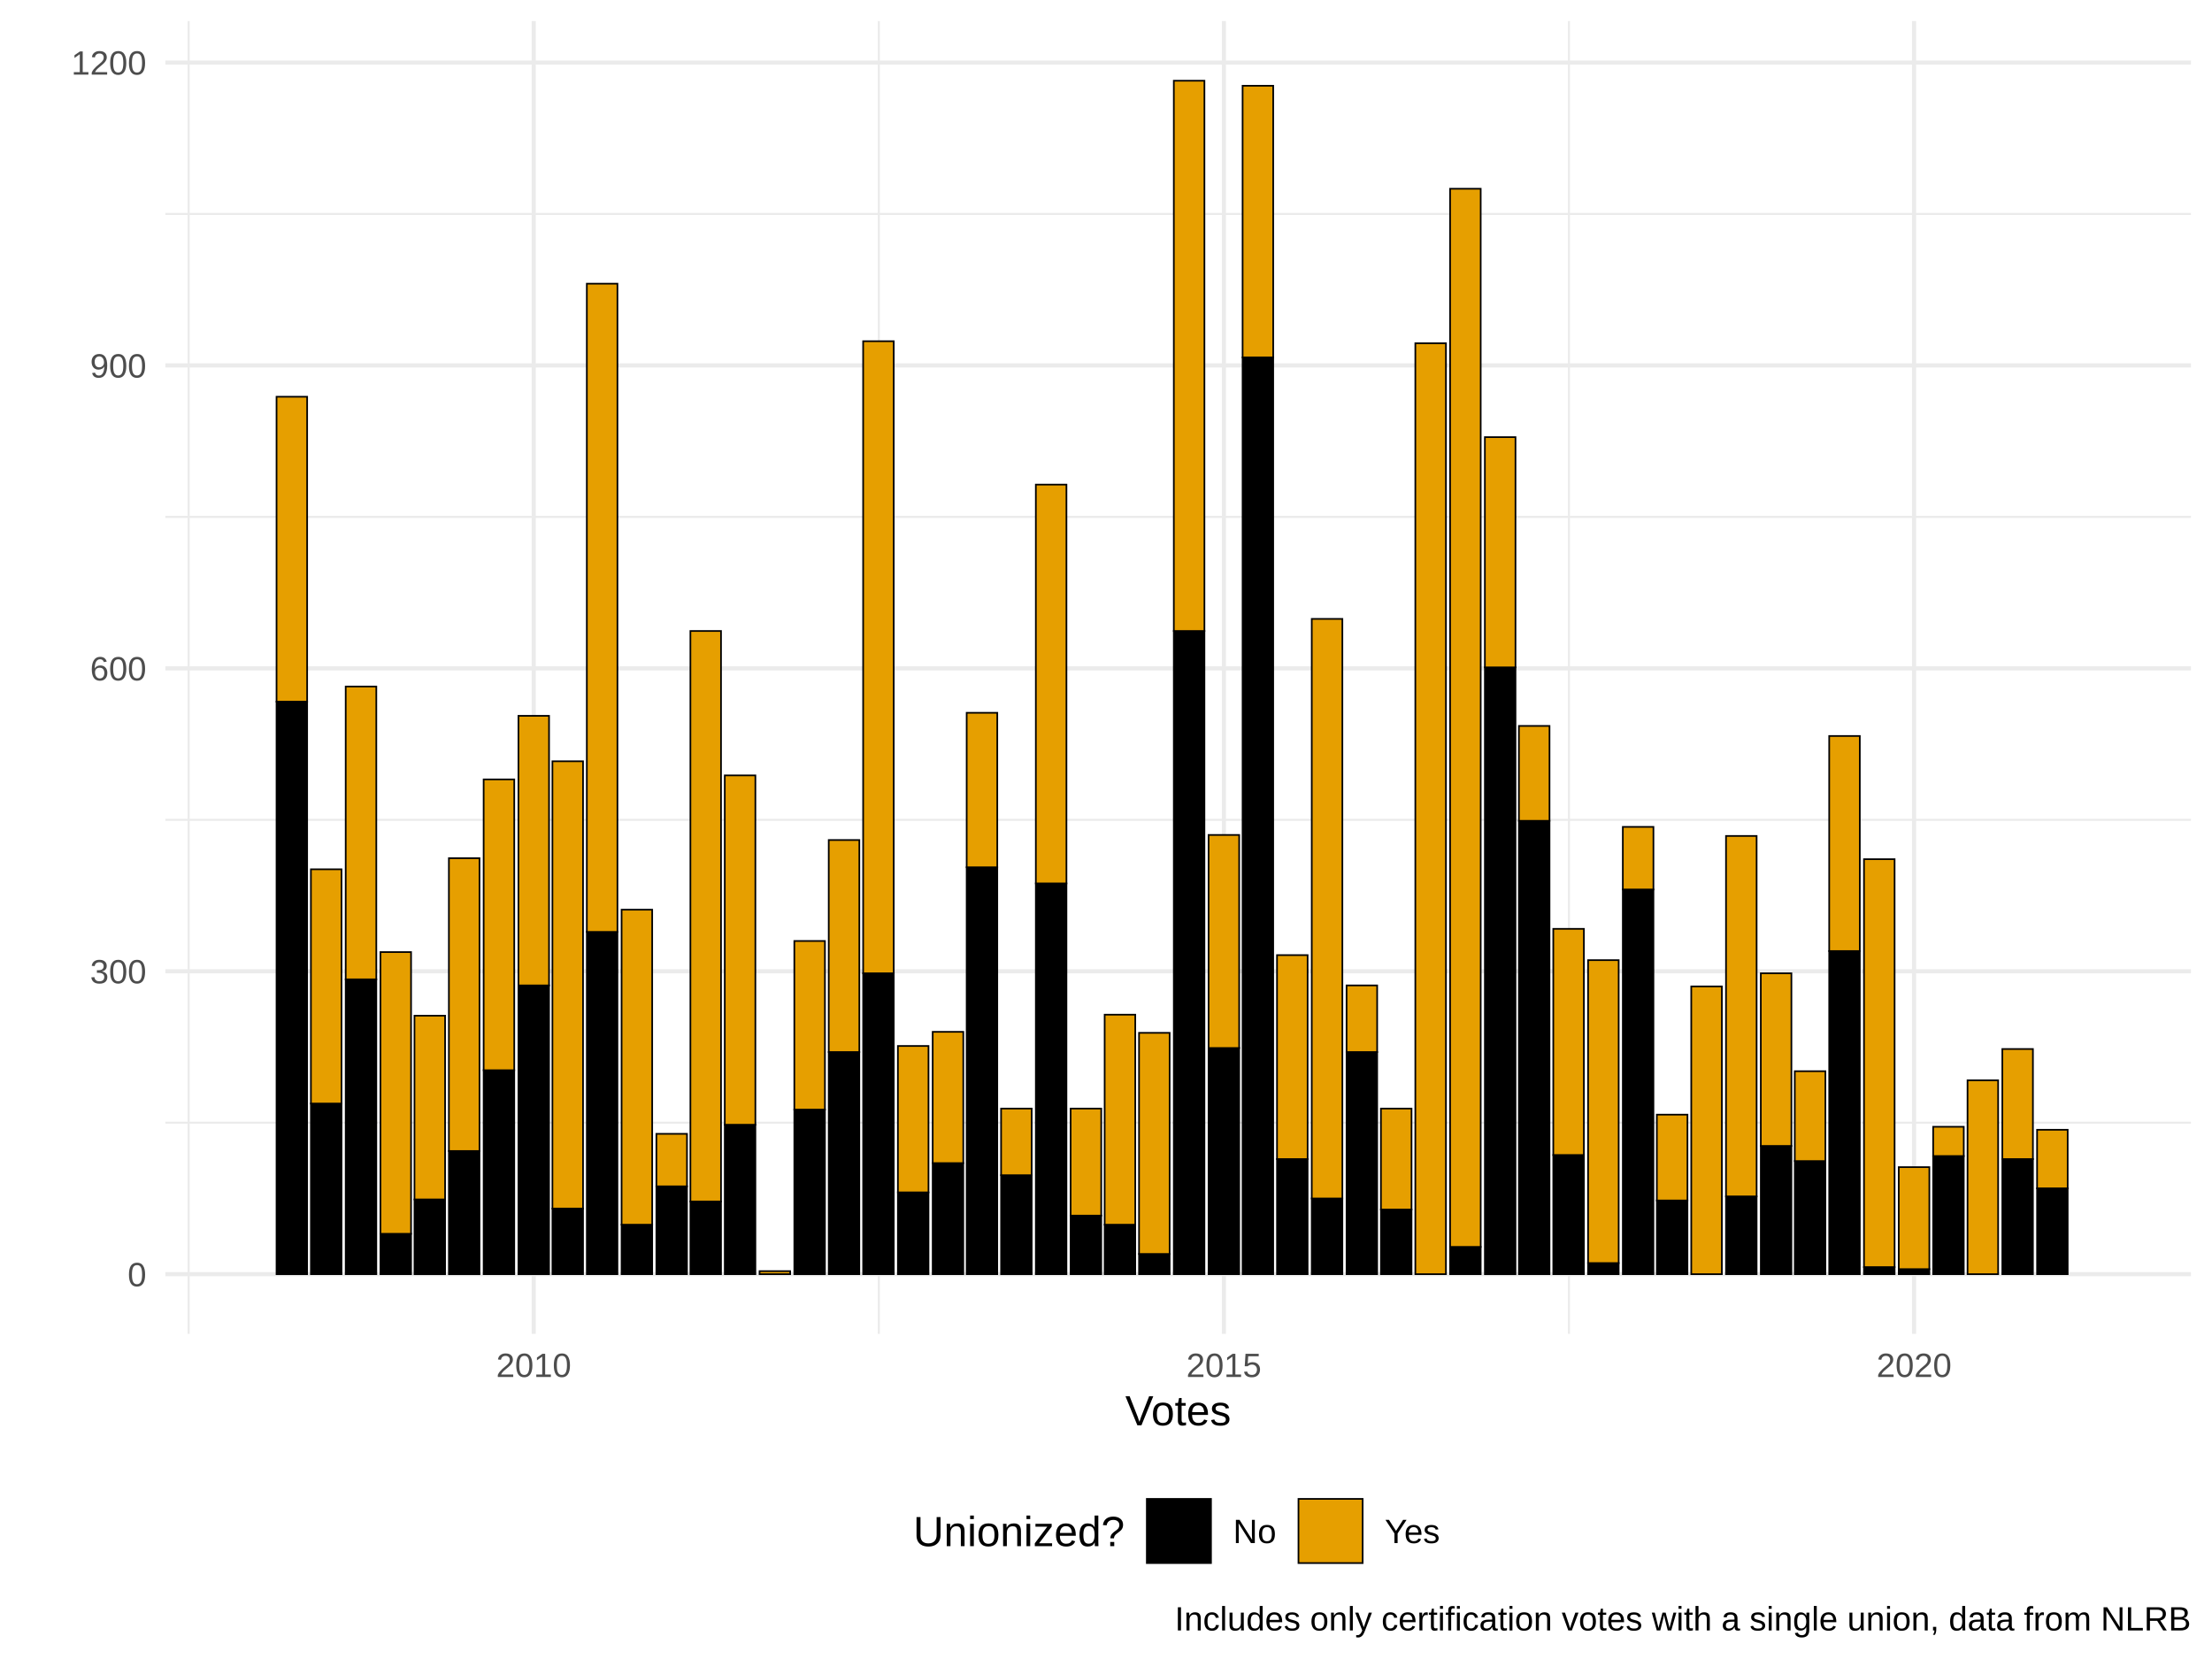
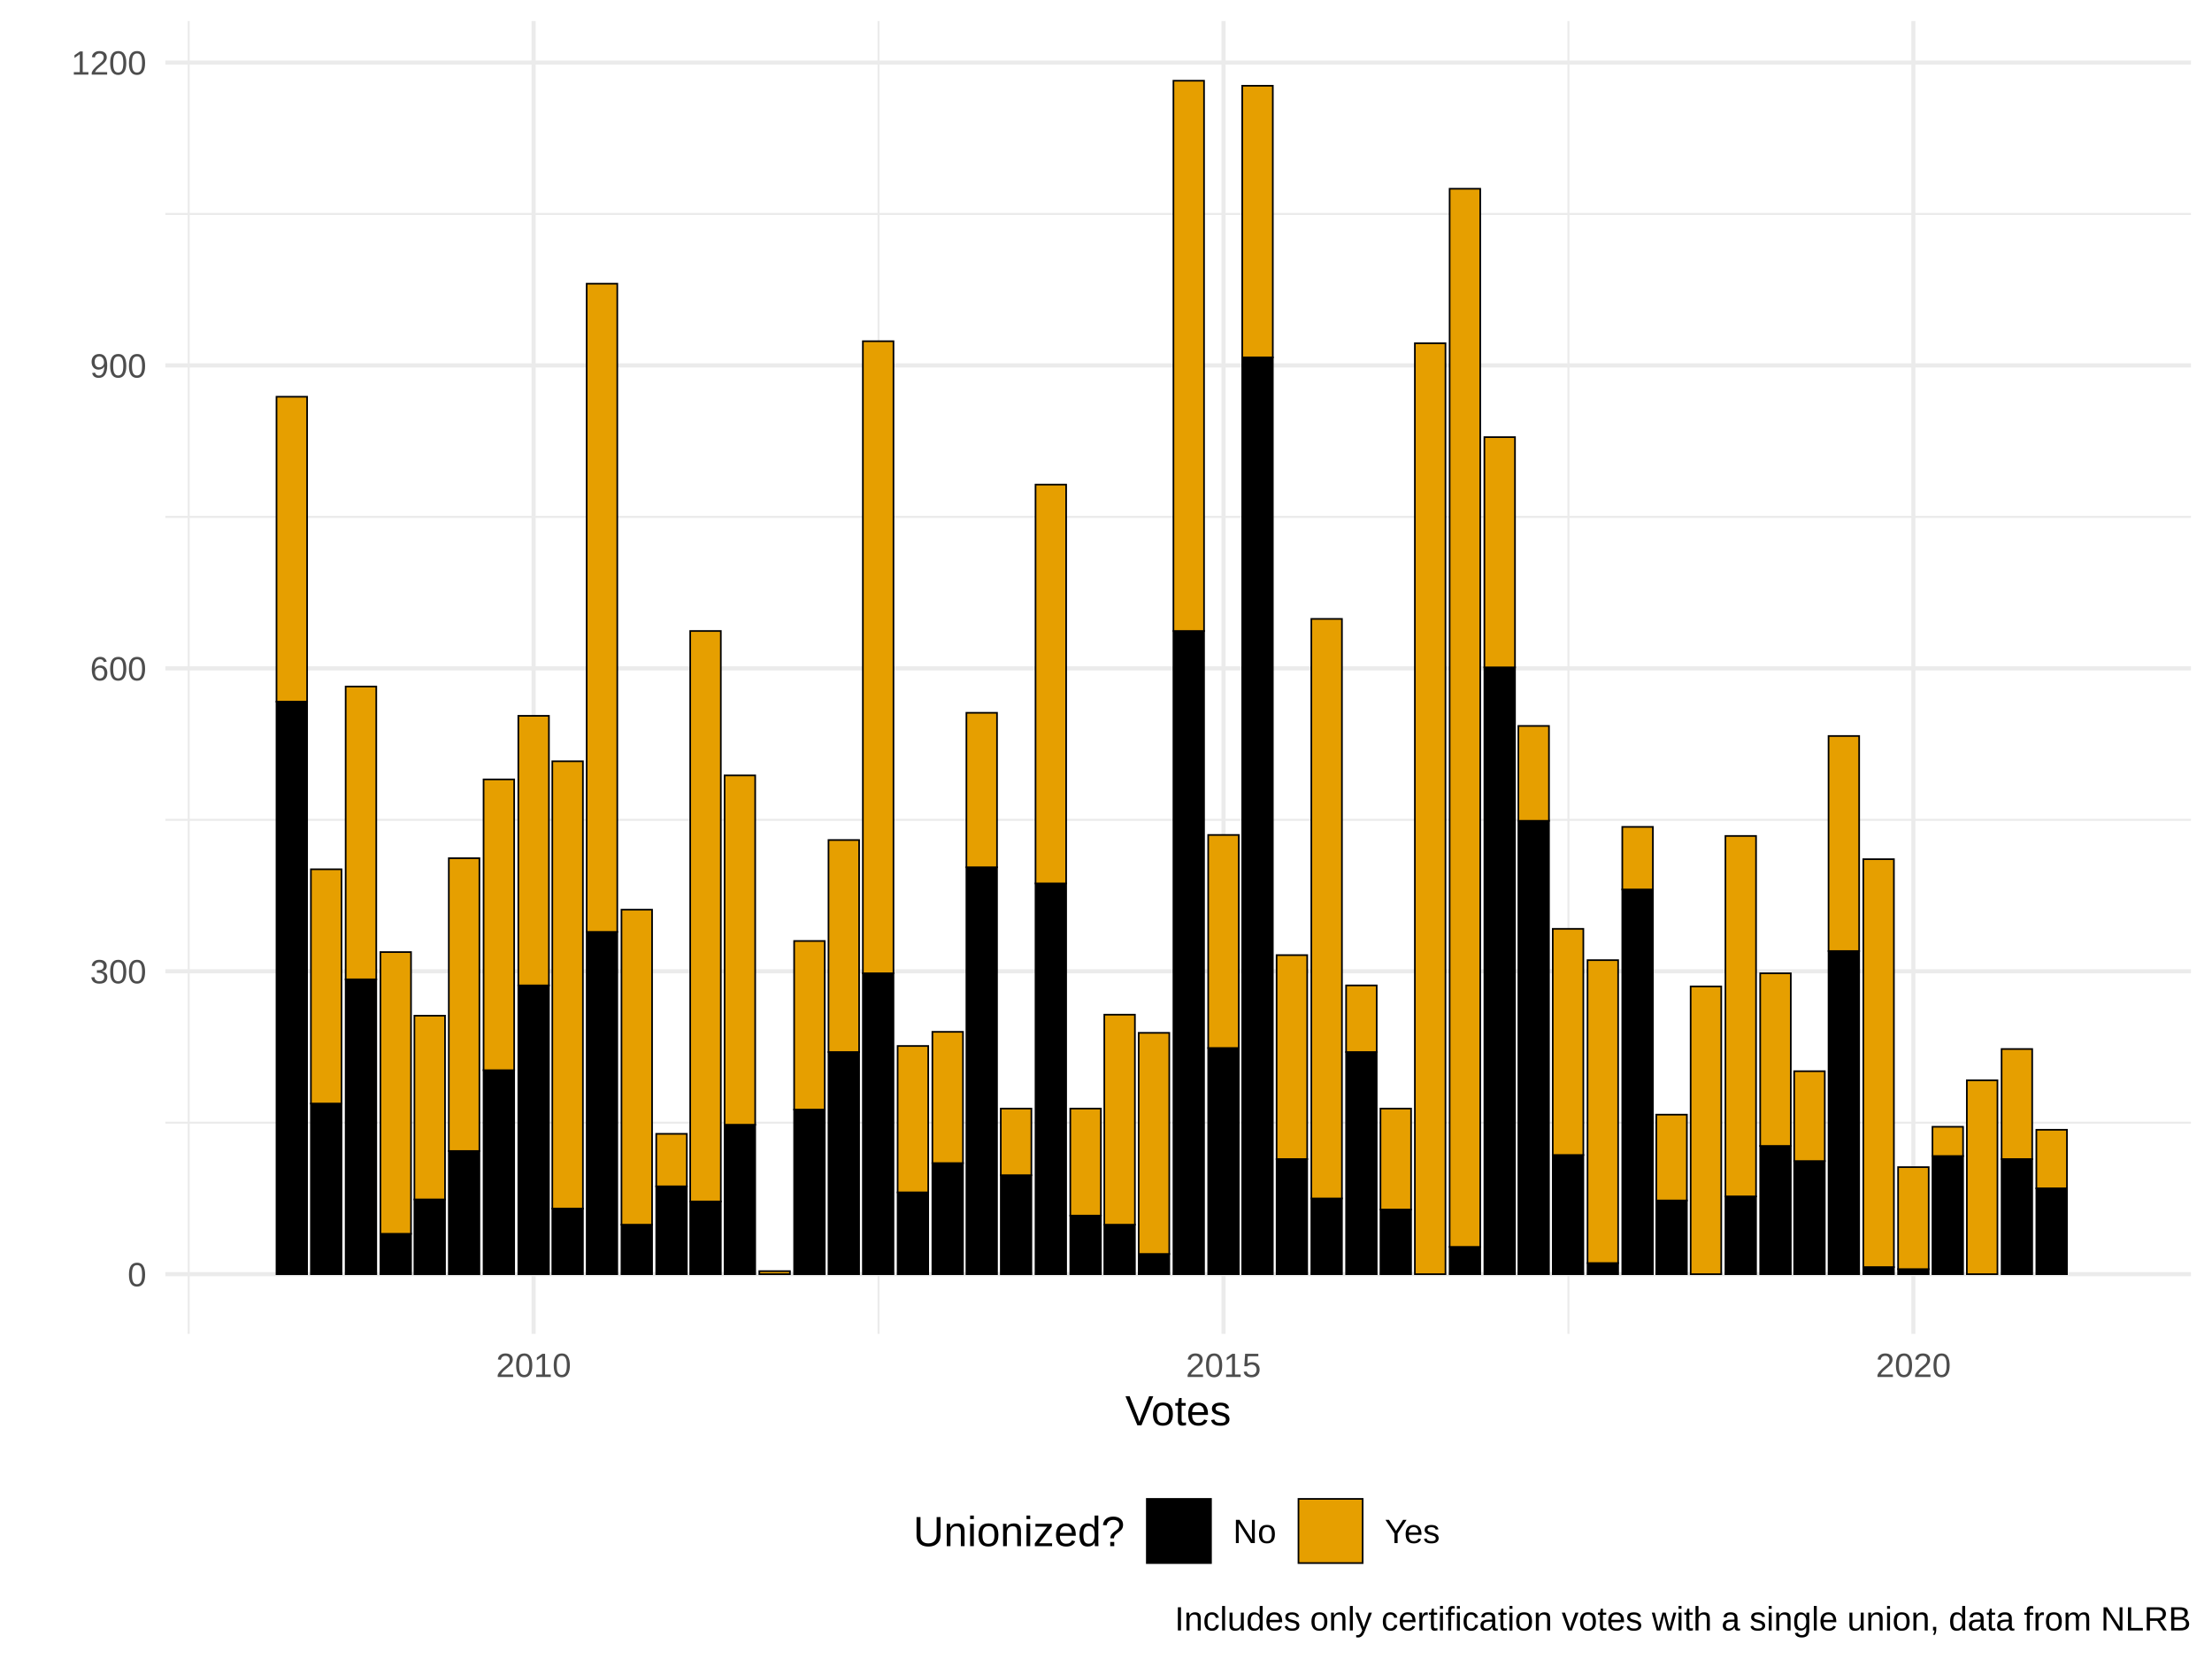
<svg xmlns="http://www.w3.org/2000/svg" class="svglite" width="576.00pt" height="432.00pt" viewBox="0 0 576.00 432.00">
  <defs>
    <style type="text/css">
    .svglite line, .svglite polyline, .svglite polygon, .svglite path, .svglite rect, .svglite circle {
      fill: none;
      stroke: #000000;
      stroke-linecap: round;
      stroke-linejoin: round;
      stroke-miterlimit: 10.00;
    }
  </style>
  </defs>
  <rect width="100%" height="100%" style="stroke: none; fill: #FFFFFF;" />
  <defs>
    <clipPath id="cpMC4wMHw1NzYuMDB8MC4wMHw0MzIuMDA=">
      <rect x="0.00" y="0.00" width="576.00" height="432.00" />
    </clipPath>
  </defs>
  <g clip-path="url(#cpMC4wMHw1NzYuMDB8MC4wMHw0MzIuMDA=)">
</g>
  <defs>
    <clipPath id="cpNDMuMDZ8NTcwLjUyfDUuNDh8MzQ3LjMz">
      <rect x="43.06" y="5.48" width="527.46" height="341.85" />
    </clipPath>
  </defs>
  <g clip-path="url(#cpNDMuMDZ8NTcwLjUyfDUuNDh8MzQ3LjMz)">
    <polyline points="43.06,292.35 570.52,292.35 " style="stroke-width: 0.53; stroke: #EBEBEB; stroke-linecap: butt;" />
    <polyline points="43.06,213.48 570.52,213.48 " style="stroke-width: 0.53; stroke: #EBEBEB; stroke-linecap: butt;" />
    <polyline points="43.06,134.60 570.52,134.60 " style="stroke-width: 0.53; stroke: #EBEBEB; stroke-linecap: butt;" />
    <polyline points="43.06,55.72 570.52,55.72 " style="stroke-width: 0.53; stroke: #EBEBEB; stroke-linecap: butt;" />
-     <polyline points="49.12,347.33 49.12,5.48 " style="stroke-width: 0.53; stroke: #EBEBEB; stroke-linecap: butt;" />
-     <polyline points="228.84,347.33 228.84,5.48 " style="stroke-width: 0.53; stroke: #EBEBEB; stroke-linecap: butt;" />
-     <polyline points="408.56,347.33 408.56,5.48 " style="stroke-width: 0.53; stroke: #EBEBEB; stroke-linecap: butt;" />
+     <polyline points="49.13,347.33 49.13,5.48 " style="stroke-width: 0.53; stroke: #EBEBEB; stroke-linecap: butt;" />
+     <polyline points="228.77,347.33 228.77,5.48 " style="stroke-width: 0.53; stroke: #EBEBEB; stroke-linecap: butt;" />
+     <polyline points="408.42,347.33 408.42,5.48 " style="stroke-width: 0.53; stroke: #EBEBEB; stroke-linecap: butt;" />
    <polyline points="43.06,331.79 570.52,331.79 " style="stroke-width: 1.07; stroke: #EBEBEB; stroke-linecap: butt;" />
    <polyline points="43.06,252.92 570.52,252.92 " style="stroke-width: 1.07; stroke: #EBEBEB; stroke-linecap: butt;" />
    <polyline points="43.06,174.04 570.52,174.04 " style="stroke-width: 1.07; stroke: #EBEBEB; stroke-linecap: butt;" />
    <polyline points="43.06,95.16 570.52,95.16 " style="stroke-width: 1.07; stroke: #EBEBEB; stroke-linecap: butt;" />
    <polyline points="43.06,16.29 570.52,16.29 " style="stroke-width: 1.07; stroke: #EBEBEB; stroke-linecap: butt;" />
-     <polyline points="138.98,347.33 138.98,5.48 " style="stroke-width: 1.07; stroke: #EBEBEB; stroke-linecap: butt;" />
-     <polyline points="318.70,347.33 318.70,5.48 " style="stroke-width: 1.07; stroke: #EBEBEB; stroke-linecap: butt;" />
-     <polyline points="498.42,347.33 498.42,5.48 " style="stroke-width: 1.07; stroke: #EBEBEB; stroke-linecap: butt;" />
-     <rect x="72.01" y="182.72" width="7.97" height="149.08" style="stroke-width: 0.43; stroke-linecap: square; stroke-linejoin: miter; fill: #000000;" />
+     <polyline points="138.95,347.33 138.95,5.48 " style="stroke-width: 1.07; stroke: #EBEBEB; stroke-linecap: butt;" />
+     <polyline points="318.60,347.33 318.60,5.48 " style="stroke-width: 1.07; stroke: #EBEBEB; stroke-linecap: butt;" />
+     <polyline points="498.24,347.33 498.24,5.48 " style="stroke-width: 1.07; stroke: #EBEBEB; stroke-linecap: butt;" />
+     <rect x="72.00" y="182.72" width="7.97" height="149.08" style="stroke-width: 0.43; stroke-linecap: square; stroke-linejoin: miter; fill: #000000;" />
    <rect x="80.96" y="287.36" width="7.97" height="44.43" style="stroke-width: 0.43; stroke-linecap: square; stroke-linejoin: miter; fill: #000000;" />
-     <rect x="90.02" y="255.02" width="7.97" height="76.77" style="stroke-width: 0.43; stroke-linecap: square; stroke-linejoin: miter; fill: #000000;" />
-     <rect x="99.07" y="321.27" width="7.97" height="10.52" style="stroke-width: 0.43; stroke-linecap: square; stroke-linejoin: miter; fill: #000000;" />
-     <rect x="107.93" y="312.34" width="7.97" height="19.46" style="stroke-width: 0.43; stroke-linecap: square; stroke-linejoin: miter; fill: #000000;" />
-     <rect x="116.89" y="299.72" width="7.97" height="32.08" style="stroke-width: 0.43; stroke-linecap: square; stroke-linejoin: miter; fill: #000000;" />
-     <rect x="125.94" y="278.68" width="7.97" height="53.11" style="stroke-width: 0.43; stroke-linecap: square; stroke-linejoin: miter; fill: #000000;" />
-     <rect x="135.00" y="256.60" width="7.97" height="75.20" style="stroke-width: 0.43; stroke-linecap: square; stroke-linejoin: miter; fill: #000000;" />
-     <rect x="143.85" y="314.70" width="7.97" height="17.09" style="stroke-width: 0.43; stroke-linecap: square; stroke-linejoin: miter; fill: #000000;" />
-     <rect x="152.81" y="242.66" width="7.97" height="89.13" style="stroke-width: 0.43; stroke-linecap: square; stroke-linejoin: miter; fill: #000000;" />
-     <rect x="161.86" y="318.91" width="7.97" height="12.88" style="stroke-width: 0.43; stroke-linecap: square; stroke-linejoin: miter; fill: #000000;" />
-     <rect x="170.92" y="308.92" width="7.97" height="22.87" style="stroke-width: 0.43; stroke-linecap: square; stroke-linejoin: miter; fill: #000000;" />
-     <rect x="179.78" y="312.86" width="7.97" height="18.93" style="stroke-width: 0.43; stroke-linecap: square; stroke-linejoin: miter; fill: #000000;" />
-     <rect x="188.73" y="292.88" width="7.97" height="38.91" style="stroke-width: 0.43; stroke-linecap: square; stroke-linejoin: miter; fill: #000000;" />
-     <rect x="206.84" y="288.94" width="7.97" height="42.86" style="stroke-width: 0.43; stroke-linecap: square; stroke-linejoin: miter; fill: #000000;" />
-     <rect x="215.80" y="273.95" width="7.97" height="57.84" style="stroke-width: 0.43; stroke-linecap: square; stroke-linejoin: miter; fill: #000000;" />
-     <rect x="224.76" y="253.44" width="7.97" height="78.35" style="stroke-width: 0.43; stroke-linecap: square; stroke-linejoin: miter; fill: #000000;" />
-     <rect x="233.81" y="310.50" width="7.97" height="21.30" style="stroke-width: 0.43; stroke-linecap: square; stroke-linejoin: miter; fill: #000000;" />
-     <rect x="242.87" y="302.87" width="7.97" height="28.92" style="stroke-width: 0.43; stroke-linecap: square; stroke-linejoin: miter; fill: #000000;" />
-     <rect x="251.72" y="225.83" width="7.97" height="105.96" style="stroke-width: 0.43; stroke-linecap: square; stroke-linejoin: miter; fill: #000000;" />
-     <rect x="260.68" y="306.03" width="7.97" height="25.77" style="stroke-width: 0.43; stroke-linecap: square; stroke-linejoin: miter; fill: #000000;" />
-     <rect x="269.73" y="230.04" width="7.97" height="101.75" style="stroke-width: 0.43; stroke-linecap: square; stroke-linejoin: miter; fill: #000000;" />
-     <rect x="278.79" y="316.54" width="7.97" height="15.25" style="stroke-width: 0.43; stroke-linecap: square; stroke-linejoin: miter; fill: #000000;" />
-     <rect x="287.65" y="318.91" width="7.97" height="12.88" style="stroke-width: 0.43; stroke-linecap: square; stroke-linejoin: miter; fill: #000000;" />
-     <rect x="296.60" y="326.53" width="7.97" height="5.26" style="stroke-width: 0.43; stroke-linecap: square; stroke-linejoin: miter; fill: #000000;" />
-     <rect x="305.66" y="164.31" width="7.97" height="167.48" style="stroke-width: 0.43; stroke-linecap: square; stroke-linejoin: miter; fill: #000000;" />
-     <rect x="314.71" y="272.90" width="7.97" height="58.89" style="stroke-width: 0.43; stroke-linecap: square; stroke-linejoin: miter; fill: #000000;" />
-     <rect x="323.57" y="93.06" width="7.97" height="238.73" style="stroke-width: 0.43; stroke-linecap: square; stroke-linejoin: miter; fill: #000000;" />
-     <rect x="332.53" y="301.82" width="7.97" height="29.97" style="stroke-width: 0.43; stroke-linecap: square; stroke-linejoin: miter; fill: #000000;" />
-     <rect x="341.58" y="312.07" width="7.97" height="19.72" style="stroke-width: 0.43; stroke-linecap: square; stroke-linejoin: miter; fill: #000000;" />
-     <rect x="350.64" y="273.95" width="7.97" height="57.84" style="stroke-width: 0.43; stroke-linecap: square; stroke-linejoin: miter; fill: #000000;" />
-     <rect x="359.59" y="314.96" width="7.97" height="16.83" style="stroke-width: 0.43; stroke-linecap: square; stroke-linejoin: miter; fill: #000000;" />
-     <rect x="377.60" y="324.69" width="7.97" height="7.10" style="stroke-width: 0.43; stroke-linecap: square; stroke-linejoin: miter; fill: #000000;" />
-     <rect x="386.66" y="173.78" width="7.97" height="158.02" style="stroke-width: 0.43; stroke-linecap: square; stroke-linejoin: miter; fill: #000000;" />
-     <rect x="395.52" y="213.74" width="7.97" height="118.05" style="stroke-width: 0.43; stroke-linecap: square; stroke-linejoin: miter; fill: #000000;" />
-     <rect x="404.47" y="300.77" width="7.97" height="31.02" style="stroke-width: 0.43; stroke-linecap: square; stroke-linejoin: miter; fill: #000000;" />
-     <rect x="413.53" y="328.90" width="7.97" height="2.89" style="stroke-width: 0.43; stroke-linecap: square; stroke-linejoin: miter; fill: #000000;" />
-     <rect x="422.58" y="231.62" width="7.97" height="100.17" style="stroke-width: 0.43; stroke-linecap: square; stroke-linejoin: miter; fill: #000000;" />
-     <rect x="431.44" y="312.60" width="7.97" height="19.19" style="stroke-width: 0.43; stroke-linecap: square; stroke-linejoin: miter; fill: #000000;" />
-     <rect x="449.45" y="311.55" width="7.97" height="20.24" style="stroke-width: 0.43; stroke-linecap: square; stroke-linejoin: miter; fill: #000000;" />
-     <rect x="458.51" y="298.40" width="7.97" height="33.39" style="stroke-width: 0.43; stroke-linecap: square; stroke-linejoin: miter; fill: #000000;" />
-     <rect x="467.36" y="302.34" width="7.97" height="29.45" style="stroke-width: 0.43; stroke-linecap: square; stroke-linejoin: miter; fill: #000000;" />
-     <rect x="476.32" y="247.66" width="7.97" height="84.13" style="stroke-width: 0.43; stroke-linecap: square; stroke-linejoin: miter; fill: #000000;" />
-     <rect x="485.38" y="329.95" width="7.97" height="1.84" style="stroke-width: 0.43; stroke-linecap: square; stroke-linejoin: miter; fill: #000000;" />
-     <rect x="494.43" y="330.48" width="7.97" height="1.31" style="stroke-width: 0.43; stroke-linecap: square; stroke-linejoin: miter; fill: #000000;" />
-     <rect x="503.39" y="301.03" width="7.97" height="30.76" style="stroke-width: 0.43; stroke-linecap: square; stroke-linejoin: miter; fill: #000000;" />
-     <rect x="521.40" y="301.82" width="7.97" height="29.97" style="stroke-width: 0.43; stroke-linecap: square; stroke-linejoin: miter; fill: #000000;" />
-     <rect x="530.45" y="309.44" width="7.97" height="22.35" style="stroke-width: 0.43; stroke-linecap: square; stroke-linejoin: miter; fill: #000000;" />
-     <rect x="72.01" y="103.31" width="7.97" height="79.40" style="stroke-width: 0.43; stroke-linecap: square; stroke-linejoin: miter; fill: #E69F00;" />
+     <rect x="90.01" y="255.02" width="7.97" height="76.77" style="stroke-width: 0.43; stroke-linecap: square; stroke-linejoin: miter; fill: #000000;" />
+     <rect x="99.06" y="321.27" width="7.97" height="10.52" style="stroke-width: 0.43; stroke-linecap: square; stroke-linejoin: miter; fill: #000000;" />
+     <rect x="107.91" y="312.34" width="7.97" height="19.46" style="stroke-width: 0.43; stroke-linecap: square; stroke-linejoin: miter; fill: #000000;" />
+     <rect x="116.87" y="299.72" width="7.97" height="32.08" style="stroke-width: 0.43; stroke-linecap: square; stroke-linejoin: miter; fill: #000000;" />
+     <rect x="125.92" y="278.68" width="7.97" height="53.11" style="stroke-width: 0.43; stroke-linecap: square; stroke-linejoin: miter; fill: #000000;" />
+     <rect x="134.97" y="256.60" width="7.97" height="75.20" style="stroke-width: 0.43; stroke-linecap: square; stroke-linejoin: miter; fill: #000000;" />
+     <rect x="143.82" y="314.70" width="7.97" height="17.09" style="stroke-width: 0.43; stroke-linecap: square; stroke-linejoin: miter; fill: #000000;" />
+     <rect x="152.77" y="242.66" width="7.97" height="89.13" style="stroke-width: 0.43; stroke-linecap: square; stroke-linejoin: miter; fill: #000000;" />
+     <rect x="161.83" y="318.91" width="7.97" height="12.88" style="stroke-width: 0.43; stroke-linecap: square; stroke-linejoin: miter; fill: #000000;" />
+     <rect x="170.88" y="308.92" width="7.97" height="22.87" style="stroke-width: 0.43; stroke-linecap: square; stroke-linejoin: miter; fill: #000000;" />
+     <rect x="179.73" y="312.86" width="7.97" height="18.93" style="stroke-width: 0.43; stroke-linecap: square; stroke-linejoin: miter; fill: #000000;" />
+     <rect x="188.68" y="292.88" width="7.97" height="38.91" style="stroke-width: 0.43; stroke-linecap: square; stroke-linejoin: miter; fill: #000000;" />
+     <rect x="206.79" y="288.94" width="7.97" height="42.86" style="stroke-width: 0.43; stroke-linecap: square; stroke-linejoin: miter; fill: #000000;" />
+     <rect x="215.74" y="273.95" width="7.97" height="57.84" style="stroke-width: 0.43; stroke-linecap: square; stroke-linejoin: miter; fill: #000000;" />
+     <rect x="224.69" y="253.44" width="7.97" height="78.35" style="stroke-width: 0.43; stroke-linecap: square; stroke-linejoin: miter; fill: #000000;" />
+     <rect x="233.74" y="310.50" width="7.97" height="21.30" style="stroke-width: 0.43; stroke-linecap: square; stroke-linejoin: miter; fill: #000000;" />
+     <rect x="242.79" y="302.87" width="7.97" height="28.92" style="stroke-width: 0.43; stroke-linecap: square; stroke-linejoin: miter; fill: #000000;" />
+     <rect x="251.65" y="225.83" width="7.97" height="105.96" style="stroke-width: 0.43; stroke-linecap: square; stroke-linejoin: miter; fill: #000000;" />
+     <rect x="260.60" y="306.03" width="7.97" height="25.77" style="stroke-width: 0.43; stroke-linecap: square; stroke-linejoin: miter; fill: #000000;" />
+     <rect x="269.65" y="230.04" width="7.97" height="101.75" style="stroke-width: 0.43; stroke-linecap: square; stroke-linejoin: miter; fill: #000000;" />
+     <rect x="278.70" y="316.54" width="7.97" height="15.25" style="stroke-width: 0.43; stroke-linecap: square; stroke-linejoin: miter; fill: #000000;" />
+     <rect x="287.56" y="318.91" width="7.97" height="12.88" style="stroke-width: 0.43; stroke-linecap: square; stroke-linejoin: miter; fill: #000000;" />
+     <rect x="296.51" y="326.53" width="7.97" height="5.26" style="stroke-width: 0.43; stroke-linecap: square; stroke-linejoin: miter; fill: #000000;" />
+     <rect x="305.56" y="164.31" width="7.97" height="167.48" style="stroke-width: 0.43; stroke-linecap: square; stroke-linejoin: miter; fill: #000000;" />
+     <rect x="314.61" y="272.90" width="7.97" height="58.89" style="stroke-width: 0.43; stroke-linecap: square; stroke-linejoin: miter; fill: #000000;" />
+     <rect x="323.47" y="93.06" width="7.97" height="238.73" style="stroke-width: 0.43; stroke-linecap: square; stroke-linejoin: miter; fill: #000000;" />
+     <rect x="332.42" y="301.82" width="7.97" height="29.97" style="stroke-width: 0.43; stroke-linecap: square; stroke-linejoin: miter; fill: #000000;" />
+     <rect x="341.47" y="312.07" width="7.97" height="19.72" style="stroke-width: 0.43; stroke-linecap: square; stroke-linejoin: miter; fill: #000000;" />
+     <rect x="350.52" y="273.95" width="7.97" height="57.84" style="stroke-width: 0.43; stroke-linecap: square; stroke-linejoin: miter; fill: #000000;" />
+     <rect x="359.47" y="314.96" width="7.97" height="16.83" style="stroke-width: 0.43; stroke-linecap: square; stroke-linejoin: miter; fill: #000000;" />
+     <rect x="377.48" y="324.69" width="7.97" height="7.10" style="stroke-width: 0.43; stroke-linecap: square; stroke-linejoin: miter; fill: #000000;" />
+     <rect x="386.53" y="173.78" width="7.97" height="158.02" style="stroke-width: 0.43; stroke-linecap: square; stroke-linejoin: miter; fill: #000000;" />
+     <rect x="395.38" y="213.74" width="7.97" height="118.05" style="stroke-width: 0.43; stroke-linecap: square; stroke-linejoin: miter; fill: #000000;" />
+     <rect x="404.33" y="300.77" width="7.97" height="31.02" style="stroke-width: 0.43; stroke-linecap: square; stroke-linejoin: miter; fill: #000000;" />
+     <rect x="413.39" y="328.90" width="7.97" height="2.89" style="stroke-width: 0.43; stroke-linecap: square; stroke-linejoin: miter; fill: #000000;" />
+     <rect x="422.44" y="231.62" width="7.97" height="100.17" style="stroke-width: 0.43; stroke-linecap: square; stroke-linejoin: miter; fill: #000000;" />
+     <rect x="431.29" y="312.60" width="7.97" height="19.19" style="stroke-width: 0.43; stroke-linecap: square; stroke-linejoin: miter; fill: #000000;" />
+     <rect x="449.30" y="311.55" width="7.97" height="20.24" style="stroke-width: 0.43; stroke-linecap: square; stroke-linejoin: miter; fill: #000000;" />
+     <rect x="458.35" y="298.40" width="7.97" height="33.39" style="stroke-width: 0.43; stroke-linecap: square; stroke-linejoin: miter; fill: #000000;" />
+     <rect x="467.20" y="302.34" width="7.97" height="29.45" style="stroke-width: 0.43; stroke-linecap: square; stroke-linejoin: miter; fill: #000000;" />
+     <rect x="476.15" y="247.66" width="7.97" height="84.13" style="stroke-width: 0.43; stroke-linecap: square; stroke-linejoin: miter; fill: #000000;" />
+     <rect x="485.20" y="329.95" width="7.97" height="1.84" style="stroke-width: 0.43; stroke-linecap: square; stroke-linejoin: miter; fill: #000000;" />
+     <rect x="494.26" y="330.48" width="7.97" height="1.31" style="stroke-width: 0.43; stroke-linecap: square; stroke-linejoin: miter; fill: #000000;" />
+     <rect x="503.21" y="301.03" width="7.97" height="30.76" style="stroke-width: 0.43; stroke-linecap: square; stroke-linejoin: miter; fill: #000000;" />
+     <rect x="521.21" y="301.82" width="7.97" height="29.97" style="stroke-width: 0.43; stroke-linecap: square; stroke-linejoin: miter; fill: #000000;" />
+     <rect x="530.26" y="309.44" width="7.97" height="22.35" style="stroke-width: 0.43; stroke-linecap: square; stroke-linejoin: miter; fill: #000000;" />
+     <rect x="72.00" y="103.31" width="7.97" height="79.40" style="stroke-width: 0.43; stroke-linecap: square; stroke-linejoin: miter; fill: #E69F00;" />
    <rect x="80.96" y="226.36" width="7.97" height="61.00" style="stroke-width: 0.43; stroke-linecap: square; stroke-linejoin: miter; fill: #E69F00;" />
-     <rect x="90.02" y="178.77" width="7.97" height="76.25" style="stroke-width: 0.43; stroke-linecap: square; stroke-linejoin: miter; fill: #E69F00;" />
-     <rect x="99.07" y="247.92" width="7.97" height="73.36" style="stroke-width: 0.43; stroke-linecap: square; stroke-linejoin: miter; fill: #E69F00;" />
-     <rect x="107.93" y="264.48" width="7.97" height="47.85" style="stroke-width: 0.43; stroke-linecap: square; stroke-linejoin: miter; fill: #E69F00;" />
-     <rect x="116.89" y="223.47" width="7.97" height="76.25" style="stroke-width: 0.43; stroke-linecap: square; stroke-linejoin: miter; fill: #E69F00;" />
-     <rect x="125.94" y="202.96" width="7.97" height="75.72" style="stroke-width: 0.43; stroke-linecap: square; stroke-linejoin: miter; fill: #E69F00;" />
-     <rect x="135.00" y="186.40" width="7.97" height="70.20" style="stroke-width: 0.43; stroke-linecap: square; stroke-linejoin: miter; fill: #E69F00;" />
-     <rect x="143.85" y="198.23" width="7.97" height="116.47" style="stroke-width: 0.43; stroke-linecap: square; stroke-linejoin: miter; fill: #E69F00;" />
-     <rect x="152.81" y="73.87" width="7.97" height="168.80" style="stroke-width: 0.43; stroke-linecap: square; stroke-linejoin: miter; fill: #E69F00;" />
-     <rect x="161.86" y="236.88" width="7.97" height="82.03" style="stroke-width: 0.43; stroke-linecap: square; stroke-linejoin: miter; fill: #E69F00;" />
-     <rect x="170.92" y="295.25" width="7.97" height="13.67" style="stroke-width: 0.43; stroke-linecap: square; stroke-linejoin: miter; fill: #E69F00;" />
-     <rect x="179.78" y="164.31" width="7.97" height="148.55" style="stroke-width: 0.43; stroke-linecap: square; stroke-linejoin: miter; fill: #E69F00;" />
-     <rect x="188.73" y="201.91" width="7.97" height="90.97" style="stroke-width: 0.43; stroke-linecap: square; stroke-linejoin: miter; fill: #E69F00;" />
-     <rect x="197.79" y="331.00" width="7.97" height="0.79" style="stroke-width: 0.43; stroke-linecap: square; stroke-linejoin: miter; fill: #E69F00;" />
-     <rect x="206.84" y="245.03" width="7.97" height="43.91" style="stroke-width: 0.43; stroke-linecap: square; stroke-linejoin: miter; fill: #E69F00;" />
-     <rect x="215.80" y="218.74" width="7.97" height="55.21" style="stroke-width: 0.43; stroke-linecap: square; stroke-linejoin: miter; fill: #E69F00;" />
-     <rect x="224.76" y="88.85" width="7.97" height="164.59" style="stroke-width: 0.43; stroke-linecap: square; stroke-linejoin: miter; fill: #E69F00;" />
-     <rect x="233.81" y="272.37" width="7.97" height="38.12" style="stroke-width: 0.43; stroke-linecap: square; stroke-linejoin: miter; fill: #E69F00;" />
-     <rect x="242.87" y="268.69" width="7.97" height="34.18" style="stroke-width: 0.43; stroke-linecap: square; stroke-linejoin: miter; fill: #E69F00;" />
-     <rect x="251.72" y="185.61" width="7.97" height="40.23" style="stroke-width: 0.43; stroke-linecap: square; stroke-linejoin: miter; fill: #E69F00;" />
-     <rect x="260.68" y="288.67" width="7.97" height="17.35" style="stroke-width: 0.43; stroke-linecap: square; stroke-linejoin: miter; fill: #E69F00;" />
-     <rect x="269.73" y="126.19" width="7.97" height="103.85" style="stroke-width: 0.43; stroke-linecap: square; stroke-linejoin: miter; fill: #E69F00;" />
-     <rect x="278.79" y="288.67" width="7.97" height="27.87" style="stroke-width: 0.43; stroke-linecap: square; stroke-linejoin: miter; fill: #E69F00;" />
-     <rect x="287.65" y="264.22" width="7.97" height="54.69" style="stroke-width: 0.43; stroke-linecap: square; stroke-linejoin: miter; fill: #E69F00;" />
-     <rect x="296.60" y="268.95" width="7.97" height="57.58" style="stroke-width: 0.43; stroke-linecap: square; stroke-linejoin: miter; fill: #E69F00;" />
-     <rect x="305.66" y="21.02" width="7.97" height="143.29" style="stroke-width: 0.43; stroke-linecap: square; stroke-linejoin: miter; fill: #E69F00;" />
-     <rect x="314.71" y="217.42" width="7.97" height="55.48" style="stroke-width: 0.43; stroke-linecap: square; stroke-linejoin: miter; fill: #E69F00;" />
-     <rect x="323.57" y="22.33" width="7.97" height="70.73" style="stroke-width: 0.43; stroke-linecap: square; stroke-linejoin: miter; fill: #E69F00;" />
-     <rect x="332.53" y="248.71" width="7.97" height="53.11" style="stroke-width: 0.43; stroke-linecap: square; stroke-linejoin: miter; fill: #E69F00;" />
-     <rect x="341.58" y="161.16" width="7.97" height="150.92" style="stroke-width: 0.43; stroke-linecap: square; stroke-linejoin: miter; fill: #E69F00;" />
-     <rect x="350.64" y="256.60" width="7.97" height="17.35" style="stroke-width: 0.43; stroke-linecap: square; stroke-linejoin: miter; fill: #E69F00;" />
-     <rect x="359.59" y="288.67" width="7.97" height="26.29" style="stroke-width: 0.43; stroke-linecap: square; stroke-linejoin: miter; fill: #E69F00;" />
-     <rect x="368.55" y="89.38" width="7.97" height="242.41" style="stroke-width: 0.43; stroke-linecap: square; stroke-linejoin: miter; fill: #E69F00;" />
-     <rect x="377.60" y="49.15" width="7.97" height="275.54" style="stroke-width: 0.43; stroke-linecap: square; stroke-linejoin: miter; fill: #E69F00;" />
-     <rect x="386.66" y="113.83" width="7.97" height="59.95" style="stroke-width: 0.43; stroke-linecap: square; stroke-linejoin: miter; fill: #E69F00;" />
-     <rect x="395.52" y="189.03" width="7.97" height="24.71" style="stroke-width: 0.43; stroke-linecap: square; stroke-linejoin: miter; fill: #E69F00;" />
-     <rect x="404.47" y="241.87" width="7.97" height="58.89" style="stroke-width: 0.43; stroke-linecap: square; stroke-linejoin: miter; fill: #E69F00;" />
-     <rect x="413.53" y="250.02" width="7.97" height="78.88" style="stroke-width: 0.43; stroke-linecap: square; stroke-linejoin: miter; fill: #E69F00;" />
-     <rect x="422.58" y="215.32" width="7.97" height="16.30" style="stroke-width: 0.43; stroke-linecap: square; stroke-linejoin: miter; fill: #E69F00;" />
-     <rect x="431.44" y="290.25" width="7.97" height="22.35" style="stroke-width: 0.43; stroke-linecap: square; stroke-linejoin: miter; fill: #E69F00;" />
-     <rect x="440.40" y="256.86" width="7.97" height="74.93" style="stroke-width: 0.43; stroke-linecap: square; stroke-linejoin: miter; fill: #E69F00;" />
-     <rect x="449.45" y="217.68" width="7.97" height="93.86" style="stroke-width: 0.43; stroke-linecap: square; stroke-linejoin: miter; fill: #E69F00;" />
-     <rect x="458.51" y="253.44" width="7.97" height="44.96" style="stroke-width: 0.43; stroke-linecap: square; stroke-linejoin: miter; fill: #E69F00;" />
-     <rect x="467.36" y="278.94" width="7.97" height="23.40" style="stroke-width: 0.43; stroke-linecap: square; stroke-linejoin: miter; fill: #E69F00;" />
-     <rect x="476.32" y="191.65" width="7.97" height="56.00" style="stroke-width: 0.43; stroke-linecap: square; stroke-linejoin: miter; fill: #E69F00;" />
-     <rect x="485.38" y="223.73" width="7.97" height="106.22" style="stroke-width: 0.43; stroke-linecap: square; stroke-linejoin: miter; fill: #E69F00;" />
-     <rect x="494.43" y="303.92" width="7.97" height="26.56" style="stroke-width: 0.43; stroke-linecap: square; stroke-linejoin: miter; fill: #E69F00;" />
-     <rect x="503.39" y="293.41" width="7.97" height="7.62" style="stroke-width: 0.43; stroke-linecap: square; stroke-linejoin: miter; fill: #E69F00;" />
-     <rect x="512.34" y="281.31" width="7.97" height="50.48" style="stroke-width: 0.43; stroke-linecap: square; stroke-linejoin: miter; fill: #E69F00;" />
-     <rect x="521.40" y="273.16" width="7.97" height="28.66" style="stroke-width: 0.43; stroke-linecap: square; stroke-linejoin: miter; fill: #E69F00;" />
-     <rect x="530.45" y="294.19" width="7.97" height="15.25" style="stroke-width: 0.43; stroke-linecap: square; stroke-linejoin: miter; fill: #E69F00;" />
+     <rect x="90.01" y="178.77" width="7.97" height="76.25" style="stroke-width: 0.43; stroke-linecap: square; stroke-linejoin: miter; fill: #E69F00;" />
+     <rect x="99.06" y="247.92" width="7.97" height="73.36" style="stroke-width: 0.43; stroke-linecap: square; stroke-linejoin: miter; fill: #E69F00;" />
+     <rect x="107.91" y="264.48" width="7.97" height="47.85" style="stroke-width: 0.43; stroke-linecap: square; stroke-linejoin: miter; fill: #E69F00;" />
+     <rect x="116.87" y="223.47" width="7.97" height="76.25" style="stroke-width: 0.43; stroke-linecap: square; stroke-linejoin: miter; fill: #E69F00;" />
+     <rect x="125.92" y="202.96" width="7.97" height="75.72" style="stroke-width: 0.43; stroke-linecap: square; stroke-linejoin: miter; fill: #E69F00;" />
+     <rect x="134.97" y="186.40" width="7.97" height="70.20" style="stroke-width: 0.43; stroke-linecap: square; stroke-linejoin: miter; fill: #E69F00;" />
+     <rect x="143.82" y="198.23" width="7.97" height="116.47" style="stroke-width: 0.43; stroke-linecap: square; stroke-linejoin: miter; fill: #E69F00;" />
+     <rect x="152.77" y="73.87" width="7.97" height="168.80" style="stroke-width: 0.43; stroke-linecap: square; stroke-linejoin: miter; fill: #E69F00;" />
+     <rect x="161.83" y="236.88" width="7.97" height="82.03" style="stroke-width: 0.43; stroke-linecap: square; stroke-linejoin: miter; fill: #E69F00;" />
+     <rect x="170.88" y="295.25" width="7.97" height="13.67" style="stroke-width: 0.43; stroke-linecap: square; stroke-linejoin: miter; fill: #E69F00;" />
+     <rect x="179.73" y="164.31" width="7.97" height="148.55" style="stroke-width: 0.43; stroke-linecap: square; stroke-linejoin: miter; fill: #E69F00;" />
+     <rect x="188.68" y="201.91" width="7.97" height="90.97" style="stroke-width: 0.43; stroke-linecap: square; stroke-linejoin: miter; fill: #E69F00;" />
+     <rect x="197.73" y="331.00" width="7.97" height="0.79" style="stroke-width: 0.43; stroke-linecap: square; stroke-linejoin: miter; fill: #E69F00;" />
+     <rect x="206.79" y="245.03" width="7.97" height="43.91" style="stroke-width: 0.43; stroke-linecap: square; stroke-linejoin: miter; fill: #E69F00;" />
+     <rect x="215.74" y="218.74" width="7.97" height="55.21" style="stroke-width: 0.43; stroke-linecap: square; stroke-linejoin: miter; fill: #E69F00;" />
+     <rect x="224.69" y="88.85" width="7.97" height="164.59" style="stroke-width: 0.43; stroke-linecap: square; stroke-linejoin: miter; fill: #E69F00;" />
+     <rect x="233.74" y="272.37" width="7.97" height="38.12" style="stroke-width: 0.43; stroke-linecap: square; stroke-linejoin: miter; fill: #E69F00;" />
+     <rect x="242.79" y="268.69" width="7.97" height="34.18" style="stroke-width: 0.43; stroke-linecap: square; stroke-linejoin: miter; fill: #E69F00;" />
+     <rect x="251.65" y="185.61" width="7.97" height="40.23" style="stroke-width: 0.43; stroke-linecap: square; stroke-linejoin: miter; fill: #E69F00;" />
+     <rect x="260.60" y="288.67" width="7.97" height="17.35" style="stroke-width: 0.43; stroke-linecap: square; stroke-linejoin: miter; fill: #E69F00;" />
+     <rect x="269.65" y="126.19" width="7.97" height="103.85" style="stroke-width: 0.43; stroke-linecap: square; stroke-linejoin: miter; fill: #E69F00;" />
+     <rect x="278.70" y="288.67" width="7.97" height="27.87" style="stroke-width: 0.43; stroke-linecap: square; stroke-linejoin: miter; fill: #E69F00;" />
+     <rect x="287.56" y="264.22" width="7.97" height="54.69" style="stroke-width: 0.43; stroke-linecap: square; stroke-linejoin: miter; fill: #E69F00;" />
+     <rect x="296.51" y="268.95" width="7.97" height="57.58" style="stroke-width: 0.43; stroke-linecap: square; stroke-linejoin: miter; fill: #E69F00;" />
+     <rect x="305.56" y="21.02" width="7.97" height="143.29" style="stroke-width: 0.43; stroke-linecap: square; stroke-linejoin: miter; fill: #E69F00;" />
+     <rect x="314.61" y="217.42" width="7.97" height="55.48" style="stroke-width: 0.43; stroke-linecap: square; stroke-linejoin: miter; fill: #E69F00;" />
+     <rect x="323.47" y="22.33" width="7.97" height="70.73" style="stroke-width: 0.43; stroke-linecap: square; stroke-linejoin: miter; fill: #E69F00;" />
+     <rect x="332.42" y="248.71" width="7.97" height="53.11" style="stroke-width: 0.43; stroke-linecap: square; stroke-linejoin: miter; fill: #E69F00;" />
+     <rect x="341.47" y="161.16" width="7.97" height="150.92" style="stroke-width: 0.43; stroke-linecap: square; stroke-linejoin: miter; fill: #E69F00;" />
+     <rect x="350.52" y="256.60" width="7.97" height="17.35" style="stroke-width: 0.43; stroke-linecap: square; stroke-linejoin: miter; fill: #E69F00;" />
+     <rect x="359.47" y="288.67" width="7.97" height="26.29" style="stroke-width: 0.43; stroke-linecap: square; stroke-linejoin: miter; fill: #E69F00;" />
+     <rect x="368.43" y="89.38" width="7.97" height="242.41" style="stroke-width: 0.43; stroke-linecap: square; stroke-linejoin: miter; fill: #E69F00;" />
+     <rect x="377.48" y="49.15" width="7.97" height="275.54" style="stroke-width: 0.43; stroke-linecap: square; stroke-linejoin: miter; fill: #E69F00;" />
+     <rect x="386.53" y="113.83" width="7.97" height="59.95" style="stroke-width: 0.43; stroke-linecap: square; stroke-linejoin: miter; fill: #E69F00;" />
+     <rect x="395.38" y="189.03" width="7.97" height="24.71" style="stroke-width: 0.43; stroke-linecap: square; stroke-linejoin: miter; fill: #E69F00;" />
+     <rect x="404.33" y="241.87" width="7.97" height="58.89" style="stroke-width: 0.43; stroke-linecap: square; stroke-linejoin: miter; fill: #E69F00;" />
+     <rect x="413.39" y="250.02" width="7.97" height="78.88" style="stroke-width: 0.43; stroke-linecap: square; stroke-linejoin: miter; fill: #E69F00;" />
+     <rect x="422.44" y="215.32" width="7.97" height="16.30" style="stroke-width: 0.43; stroke-linecap: square; stroke-linejoin: miter; fill: #E69F00;" />
+     <rect x="431.29" y="290.25" width="7.97" height="22.35" style="stroke-width: 0.43; stroke-linecap: square; stroke-linejoin: miter; fill: #E69F00;" />
+     <rect x="440.24" y="256.86" width="7.97" height="74.93" style="stroke-width: 0.43; stroke-linecap: square; stroke-linejoin: miter; fill: #E69F00;" />
+     <rect x="449.30" y="217.68" width="7.97" height="93.86" style="stroke-width: 0.43; stroke-linecap: square; stroke-linejoin: miter; fill: #E69F00;" />
+     <rect x="458.35" y="253.44" width="7.97" height="44.96" style="stroke-width: 0.43; stroke-linecap: square; stroke-linejoin: miter; fill: #E69F00;" />
+     <rect x="467.20" y="278.94" width="7.97" height="23.40" style="stroke-width: 0.43; stroke-linecap: square; stroke-linejoin: miter; fill: #E69F00;" />
+     <rect x="476.15" y="191.65" width="7.97" height="56.00" style="stroke-width: 0.43; stroke-linecap: square; stroke-linejoin: miter; fill: #E69F00;" />
+     <rect x="485.20" y="223.73" width="7.97" height="106.22" style="stroke-width: 0.43; stroke-linecap: square; stroke-linejoin: miter; fill: #E69F00;" />
+     <rect x="494.26" y="303.92" width="7.97" height="26.56" style="stroke-width: 0.43; stroke-linecap: square; stroke-linejoin: miter; fill: #E69F00;" />
+     <rect x="503.21" y="293.41" width="7.97" height="7.62" style="stroke-width: 0.43; stroke-linecap: square; stroke-linejoin: miter; fill: #E69F00;" />
+     <rect x="512.16" y="281.31" width="7.97" height="50.48" style="stroke-width: 0.43; stroke-linecap: square; stroke-linejoin: miter; fill: #E69F00;" />
+     <rect x="521.21" y="273.16" width="7.97" height="28.66" style="stroke-width: 0.43; stroke-linecap: square; stroke-linejoin: miter; fill: #E69F00;" />
+     <rect x="530.26" y="294.19" width="7.97" height="15.25" style="stroke-width: 0.43; stroke-linecap: square; stroke-linejoin: miter; fill: #E69F00;" />
  </g>
  <g clip-path="url(#cpMC4wMHw1NzYuMDB8MC4wMHw0MzIuMDA=)">
    <text x="38.13" y="334.95" text-anchor="end" style="font-size: 8.80px; fill: #4D4D4D; font-family: Arial;" textLength="4.90px" lengthAdjust="spacingAndGlyphs">0</text>
    <text x="38.13" y="256.07" text-anchor="end" style="font-size: 8.80px; fill: #4D4D4D; font-family: Arial;" textLength="14.69px" lengthAdjust="spacingAndGlyphs">300</text>
    <text x="38.13" y="177.19" text-anchor="end" style="font-size: 8.80px; fill: #4D4D4D; font-family: Arial;" textLength="14.69px" lengthAdjust="spacingAndGlyphs">600</text>
    <text x="38.13" y="98.32" text-anchor="end" style="font-size: 8.80px; fill: #4D4D4D; font-family: Arial;" textLength="14.69px" lengthAdjust="spacingAndGlyphs">900</text>
    <text x="38.13" y="19.44" text-anchor="end" style="font-size: 8.80px; fill: #4D4D4D; font-family: Arial;" textLength="19.58px" lengthAdjust="spacingAndGlyphs">1200</text>
-     <text x="138.98" y="358.57" text-anchor="middle" style="font-size: 8.80px; fill: #4D4D4D; font-family: Arial;" textLength="19.58px" lengthAdjust="spacingAndGlyphs">2010</text>
-     <text x="318.70" y="358.57" text-anchor="middle" style="font-size: 8.80px; fill: #4D4D4D; font-family: Arial;" textLength="19.58px" lengthAdjust="spacingAndGlyphs">2015</text>
-     <text x="498.42" y="358.57" text-anchor="middle" style="font-size: 8.80px; fill: #4D4D4D; font-family: Arial;" textLength="19.58px" lengthAdjust="spacingAndGlyphs">2020</text>
+     <text x="138.95" y="358.57" text-anchor="middle" style="font-size: 8.80px; fill: #4D4D4D; font-family: Arial;" textLength="19.58px" lengthAdjust="spacingAndGlyphs">2010</text>
+     <text x="318.60" y="358.57" text-anchor="middle" style="font-size: 8.80px; fill: #4D4D4D; font-family: Arial;" textLength="19.58px" lengthAdjust="spacingAndGlyphs">2015</text>
+     <text x="498.24" y="358.57" text-anchor="middle" style="font-size: 8.80px; fill: #4D4D4D; font-family: Arial;" textLength="19.58px" lengthAdjust="spacingAndGlyphs">2020</text>
    <text x="306.79" y="371.15" text-anchor="middle" style="font-size: 11.00px; font-family: Arial;" textLength="28.13px" lengthAdjust="spacingAndGlyphs">Votes</text>
    <text x="237.82" y="402.61" style="font-size: 11.00px; font-family: Arial;" textLength="55.04px" lengthAdjust="spacingAndGlyphs">Unionized?</text>
    <rect x="298.63" y="390.31" width="16.71" height="16.71" style="stroke-width: 0.43; stroke-linecap: square; stroke-linejoin: miter; fill: #000000;" />
    <rect x="338.12" y="390.31" width="16.71" height="16.71" style="stroke-width: 0.43; stroke-linecap: square; stroke-linejoin: miter; fill: #E69F00;" />
    <text x="321.11" y="401.82" style="font-size: 8.80px; font-family: Arial;" textLength="11.25px" lengthAdjust="spacingAndGlyphs">No</text>
    <text x="360.59" y="401.82" style="font-size: 8.80px; font-family: Arial;" textLength="15.16px" lengthAdjust="spacingAndGlyphs">Yes</text>
    <text x="570.52" y="424.57" text-anchor="end" style="font-size: 8.80px; font-family: Arial;" textLength="264.54px" lengthAdjust="spacingAndGlyphs">Includes only certification votes with a single union, data from NLRB</text>
  </g>
</svg>
